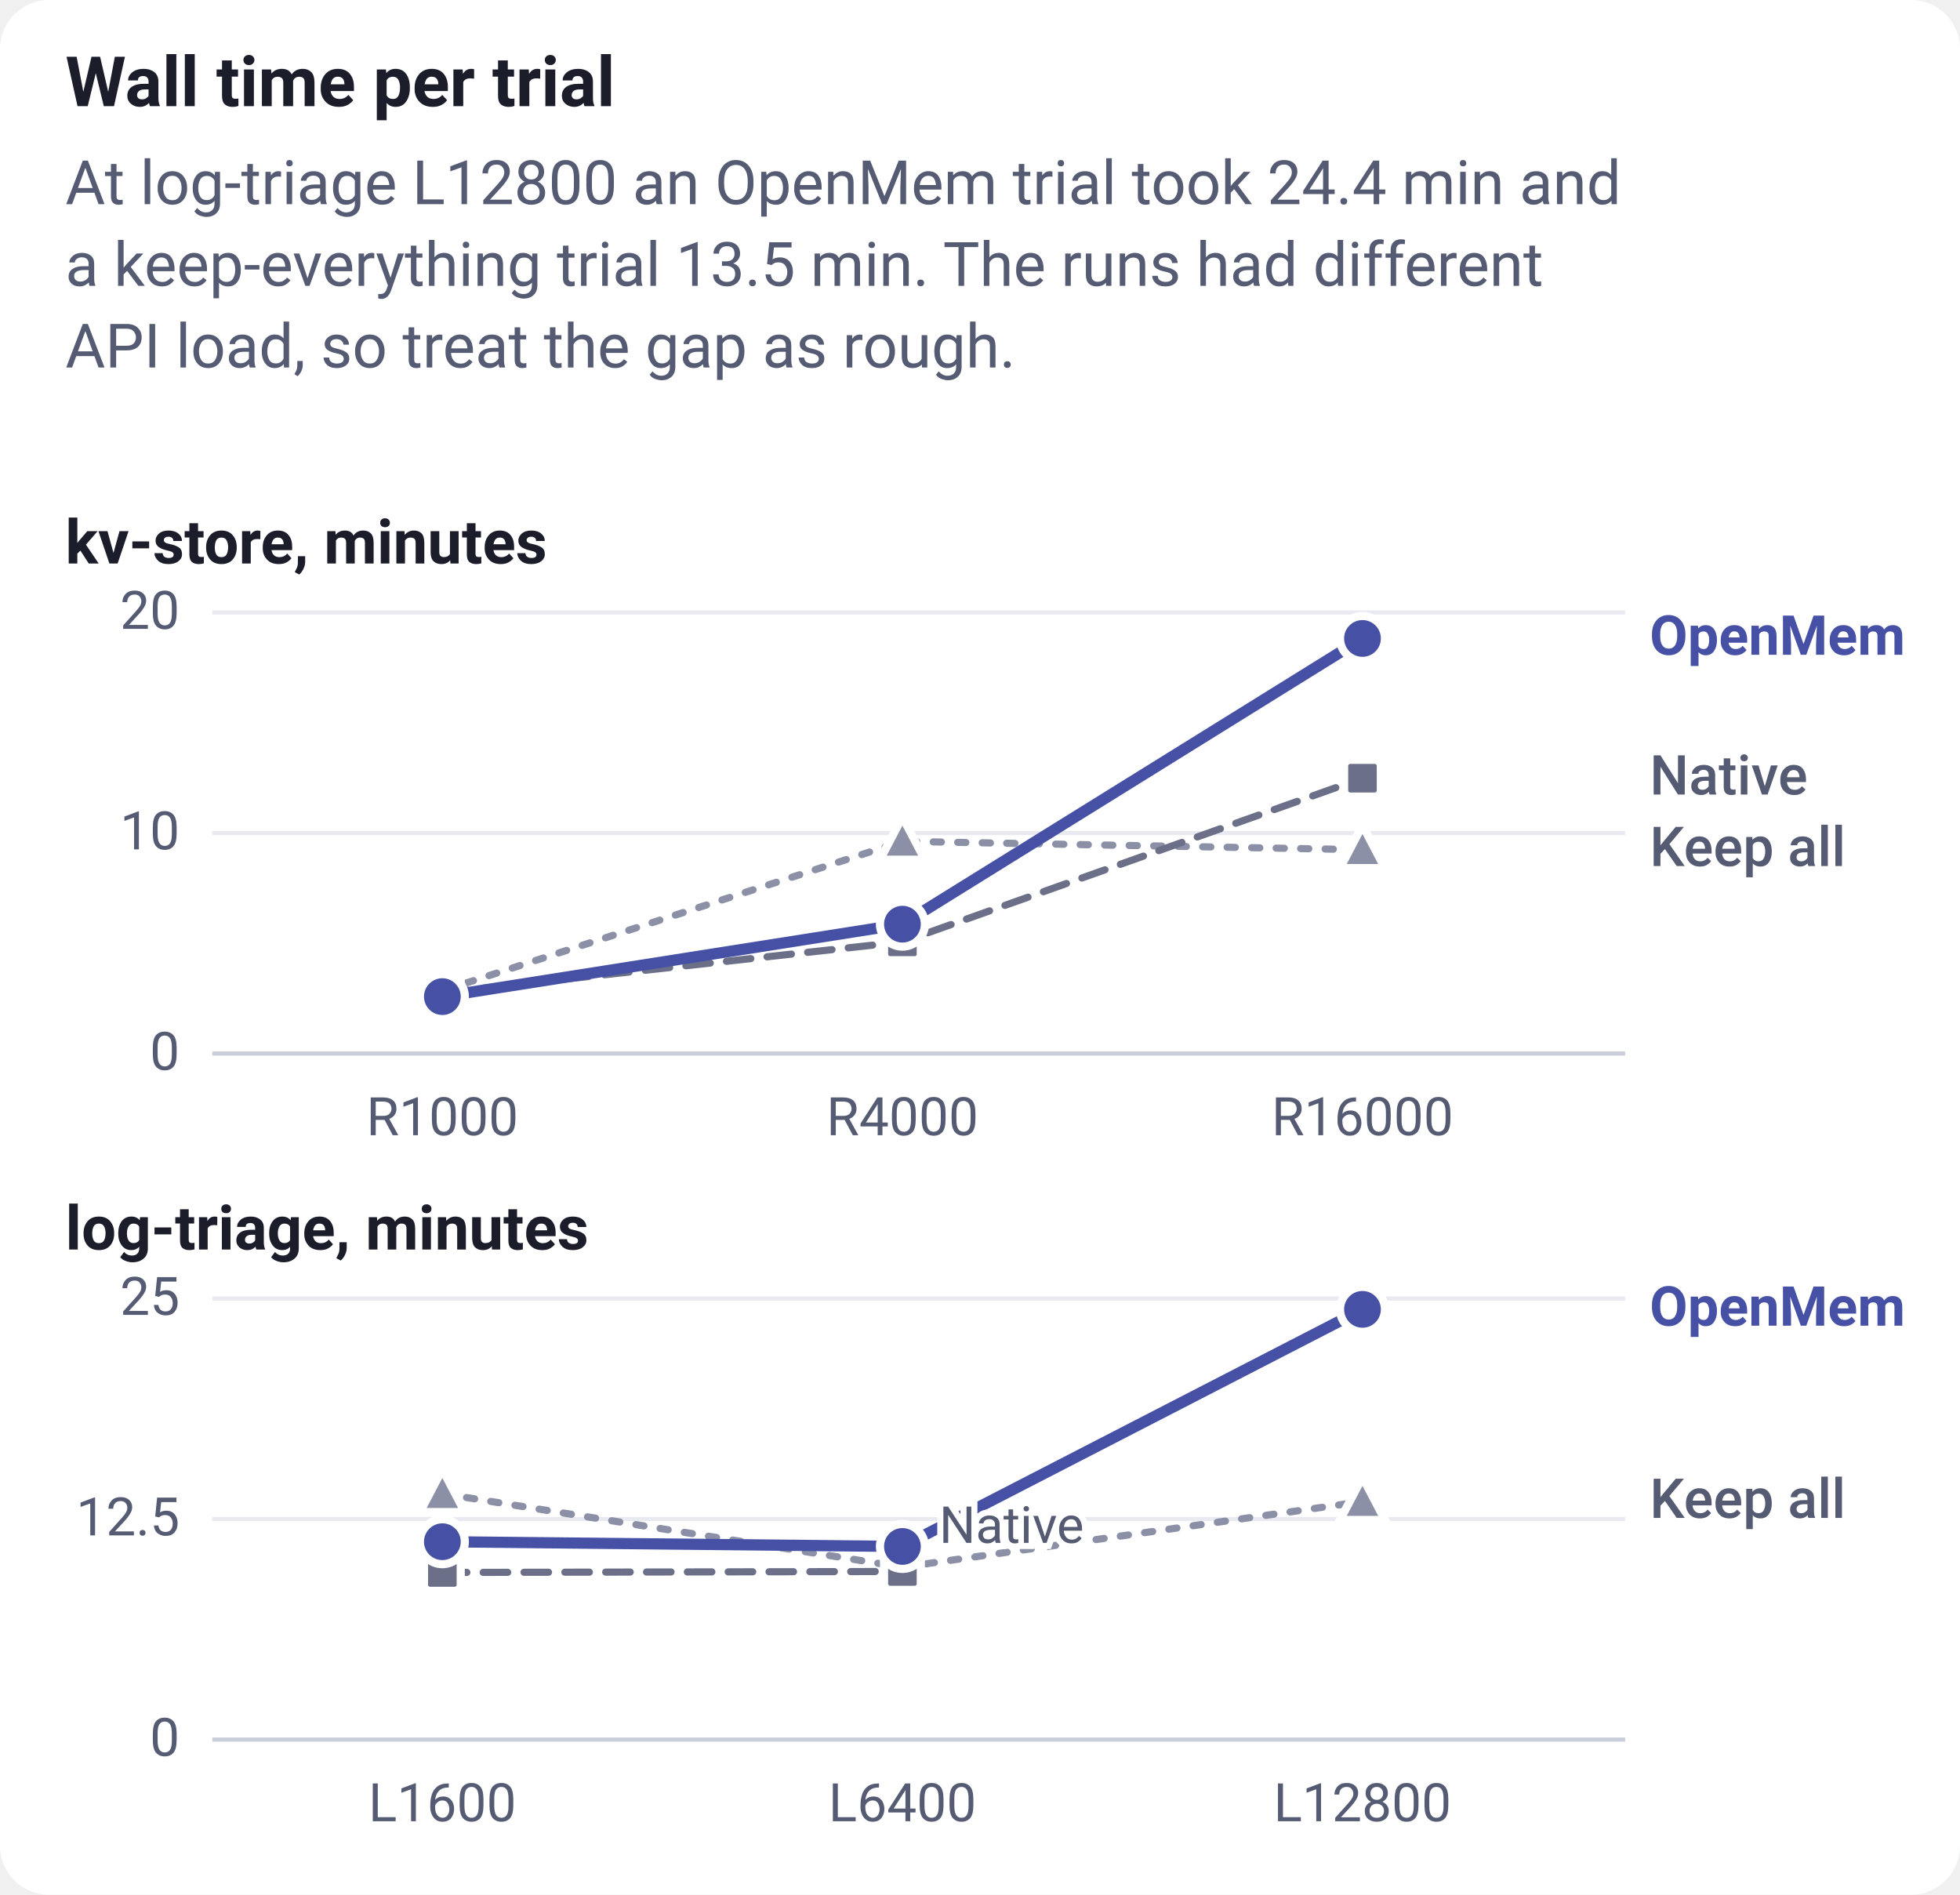
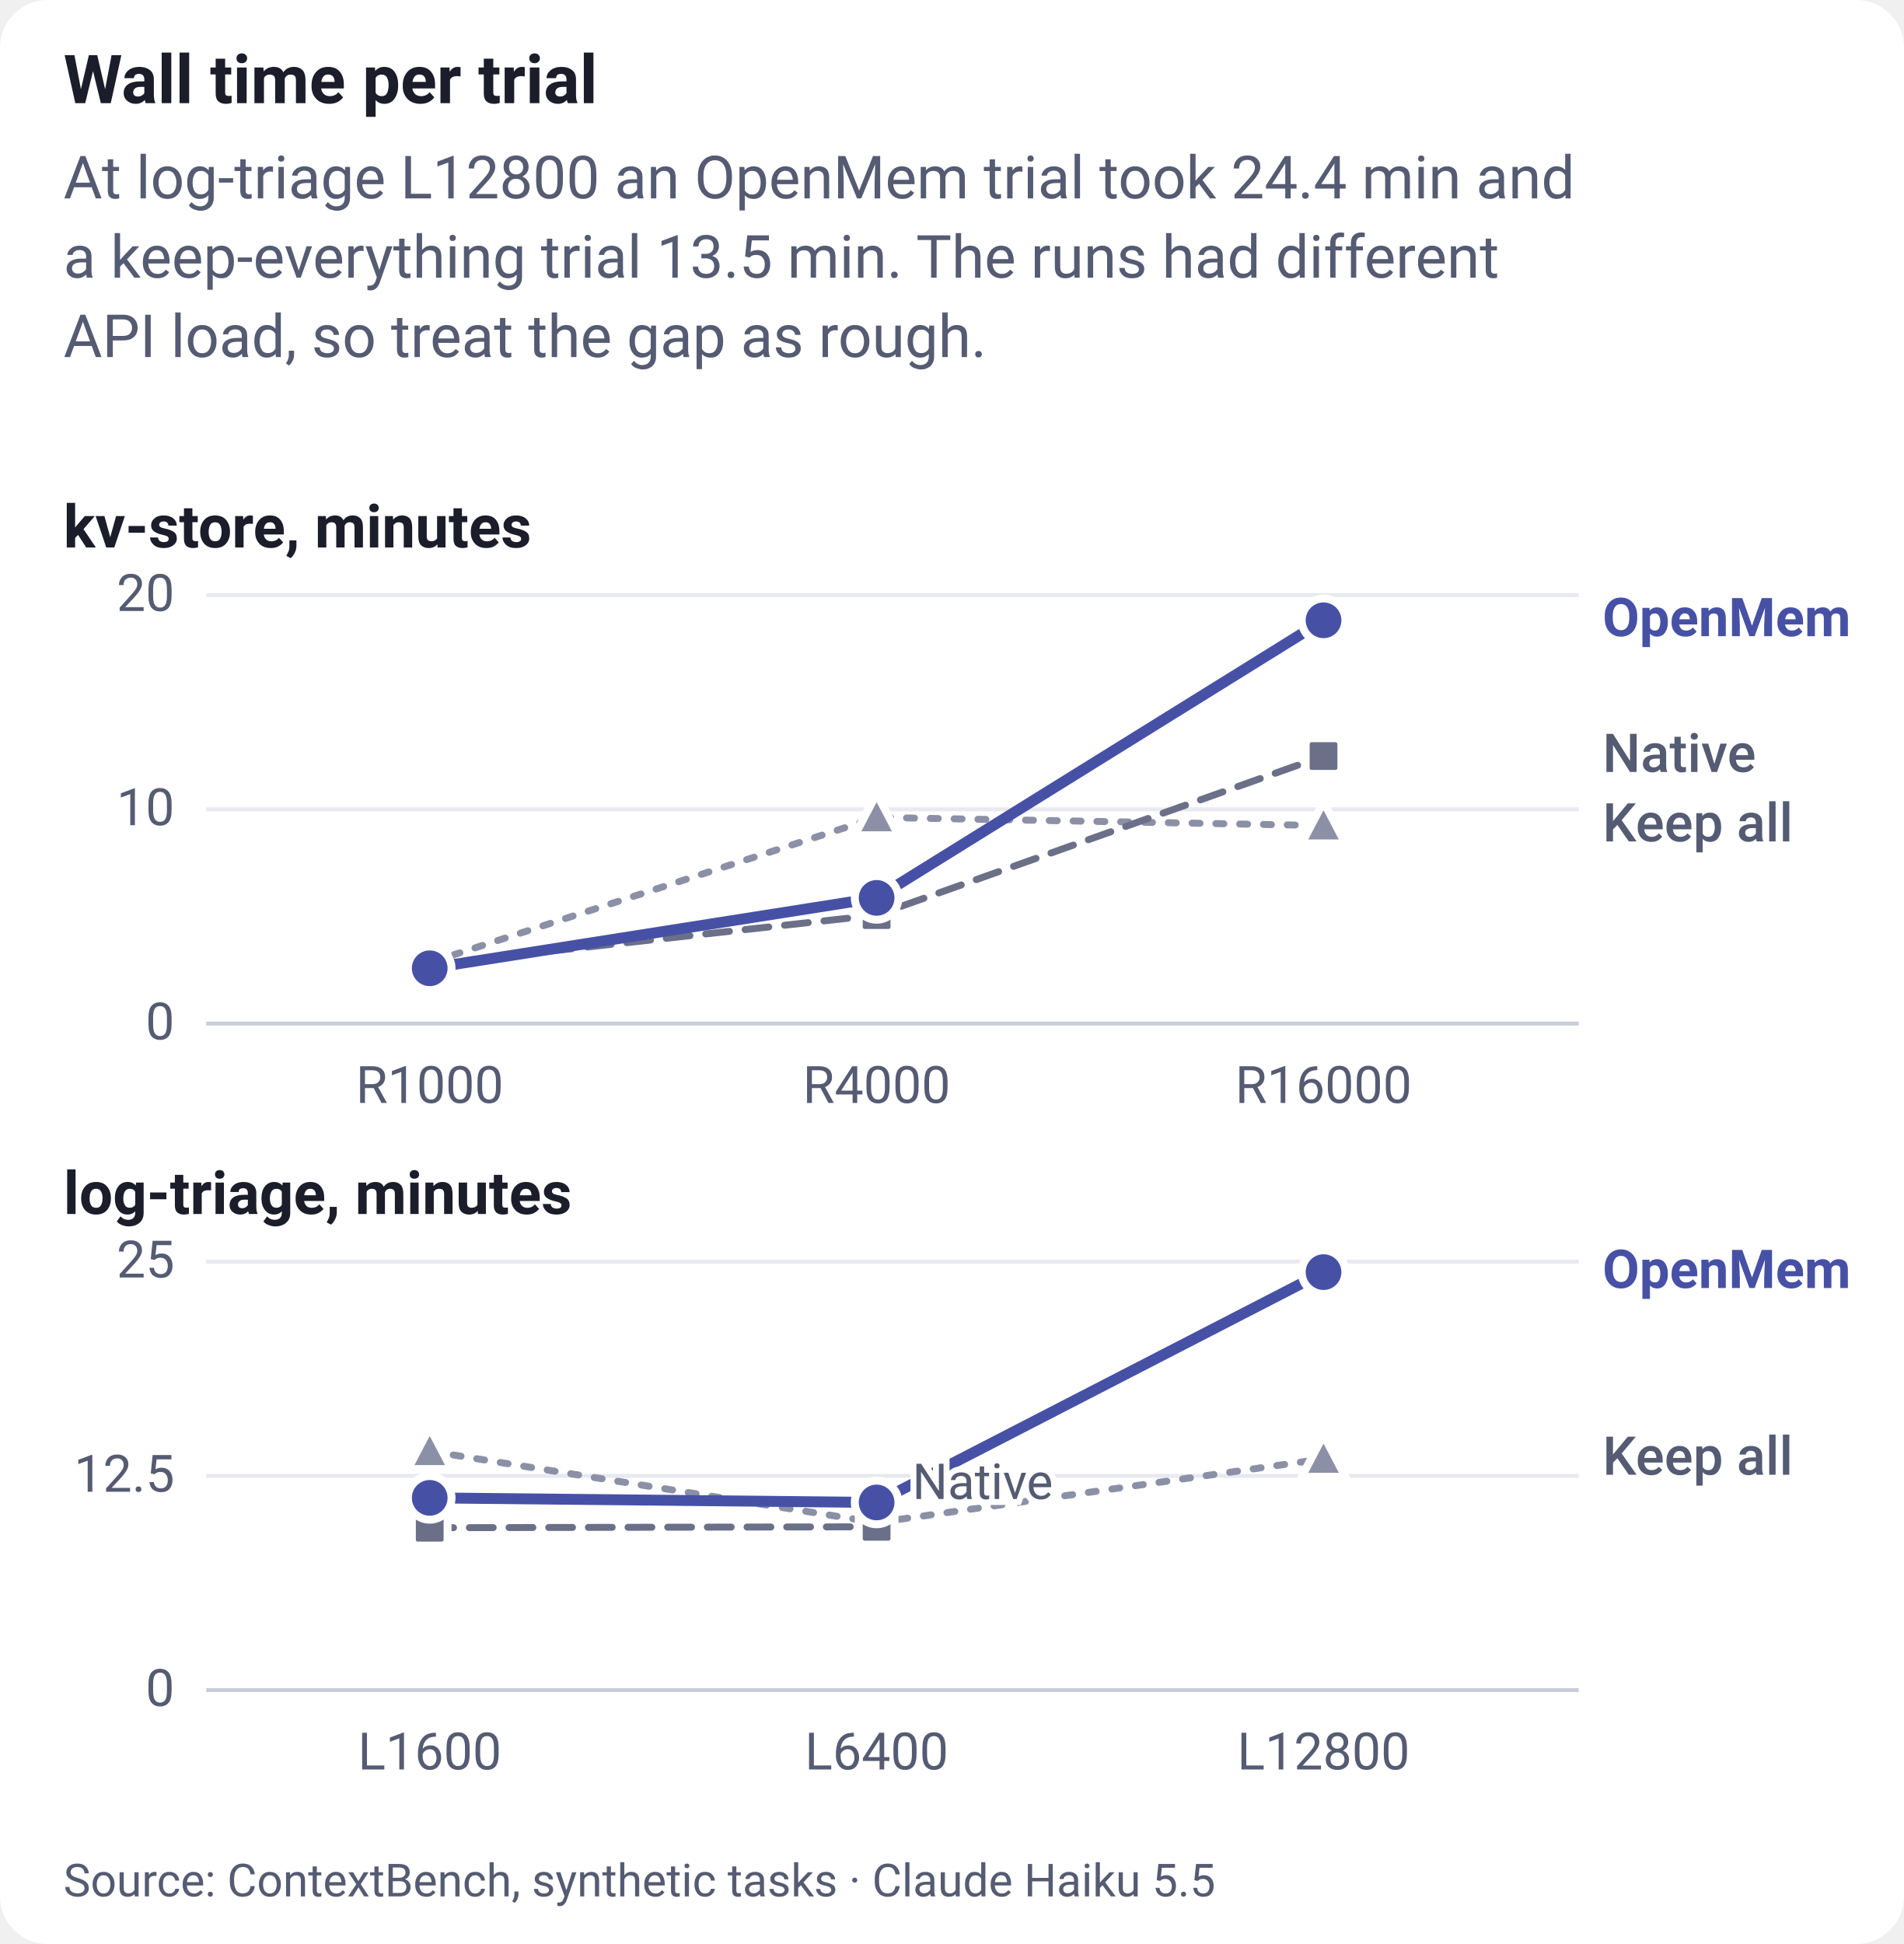
- <svg xmlns="http://www.w3.org/2000/svg" viewBox="0 0 480 464" width="480" height="464" role="img" aria-label="Wall time per trial" font-family="'DM Sans', system-ui, -apple-system, 'Segoe UI', Roboto, sans-serif">
-   <rect width="480" height="464" rx="12" fill="#ffffff" />
+ <svg xmlns="http://www.w3.org/2000/svg" viewBox="0 0 480 490" width="480" height="490" role="img" aria-label="Wall time per trial" font-family="'DM Sans', system-ui, -apple-system, 'Segoe UI', Roboto, sans-serif">
+   <rect width="480" height="490" rx="12" fill="#ffffff" />
  <text x="16" y="26" font-size="17" font-weight="700" fill="#1b1d2a">Wall time per trial</text>
  <text x="16" y="50" font-size="15" fill="#555b72">At log-triage L12800 an OpenMem trial took 24.4 min and</text>
  <text x="16" y="70" font-size="15" fill="#555b72">a keep-everything trial 13.5 min. The runs had different</text>
  <text x="16" y="90" font-size="15" fill="#555b72">API load, so treat the gap as rough.</text>
  <text x="16" y="138" font-size="15" font-weight="700" fill="#1b1d2a">kv-store, minutes</text>
  <line x1="52" x2="398" y1="258" y2="258" stroke="#c9ccda" stroke-width="1" />
  <text x="44" y="262" font-size="13" text-anchor="end" fill="#555b72">0</text>
  <line x1="52" x2="398" y1="204" y2="204" stroke="#e8e9f1" stroke-width="1" />
  <text x="44" y="208" font-size="13" text-anchor="end" fill="#555b72">10</text>
  <line x1="52" x2="398" y1="150" y2="150" stroke="#e8e9f1" stroke-width="1" />
  <text x="44" y="154" font-size="13" text-anchor="end" fill="#555b72">20</text>
  <text x="108.333" y="278" font-size="13" text-anchor="middle" fill="#555b72">R1000</text>
  <text x="221" y="278" font-size="13" text-anchor="middle" fill="#555b72">R4000</text>
  <text x="333.667" y="278" font-size="13" text-anchor="middle" fill="#555b72">R16000</text>
  <polyline points="108.333,242.628 221,206.036 333.667,208.085" fill="none" stroke="#8b90a6" stroke-width="1.75" stroke-dasharray="2 4" stroke-linecap="round" stroke-linejoin="round" />
  <path d="M108.333 236.628 L113.833 247.128 L102.833 247.128 Z" fill="#8b90a6" stroke="#ffffff" stroke-width="2" />
  <path d="M221 200.036 L226.5 210.536 L215.5 210.536 Z" fill="#8b90a6" stroke="#ffffff" stroke-width="2" />
  <path d="M333.667 202.085 L339.167 212.585 L328.167 212.585 Z" fill="#8b90a6" stroke="#ffffff" stroke-width="2" />
  <polyline points="108.333,243.091 221,230.653 333.667,190.57" fill="none" stroke="#6b7088" stroke-width="1.75" stroke-dasharray="6 4" stroke-linecap="round" stroke-linejoin="round" />
  <rect x="103.833" y="238.591" width="9" height="9" rx="1.5" fill="#6b7088" stroke="#ffffff" stroke-width="2" />
  <rect x="216.5" y="226.153" width="9" height="9" rx="1.5" fill="#6b7088" stroke="#ffffff" stroke-width="2" />
  <rect x="329.167" y="186.07" width="9" height="9" rx="1.5" fill="#6b7088" stroke="#ffffff" stroke-width="2" />
  <polyline points="108.333,244.06 221,226.321 333.667,156.349" fill="none" stroke="#4651a6" stroke-width="2.75" stroke-linecap="round" stroke-linejoin="round" />
  <circle cx="108.333" cy="244.06" r="5.5" fill="#4651a6" stroke="#ffffff" stroke-width="2" />
  <circle cx="221" cy="226.321" r="5.5" fill="#4651a6" stroke="#ffffff" stroke-width="2" />
  <circle cx="333.667" cy="156.349" r="5.5" fill="#4651a6" stroke="#ffffff" stroke-width="2" />
  <text x="404" y="160.349" font-size="13.5" font-weight="700" fill="#4651a6">OpenMem</text>
  <text x="404" y="194.57" font-size="13.5" font-weight="500" fill="#555b72">Native</text>
  <text x="404" y="212.085" font-size="13.5" font-weight="500" fill="#555b72">Keep all</text>
  <text x="16" y="306" font-size="15" font-weight="700" fill="#1b1d2a">log-triage, minutes</text>
  <line x1="52" x2="398" y1="426" y2="426" stroke="#c9ccda" stroke-width="1" />
  <text x="44" y="430" font-size="13" text-anchor="end" fill="#555b72">0</text>
  <line x1="52" x2="398" y1="372" y2="372" stroke="#e8e9f1" stroke-width="1" />
  <text x="44" y="376" font-size="13" text-anchor="end" fill="#555b72">12.5</text>
  <line x1="52" x2="398" y1="318" y2="318" stroke="#e8e9f1" stroke-width="1" />
  <text x="44" y="322" font-size="13" text-anchor="end" fill="#555b72">25</text>
  <text x="108.333" y="446" font-size="13" text-anchor="middle" fill="#555b72">L1600</text>
  <text x="221" y="446" font-size="13" text-anchor="middle" fill="#555b72">L6400</text>
  <text x="333.667" y="446" font-size="13" text-anchor="middle" fill="#555b72">L12800</text>
  <polyline points="108.333,365.786 221,383.787 333.667,367.719" fill="none" stroke="#8b90a6" stroke-width="1.75" stroke-dasharray="2 4" stroke-linecap="round" stroke-linejoin="round" />
  <path d="M108.333 359.786 L113.833 370.286 L102.833 370.286 Z" fill="#8b90a6" stroke="#ffffff" stroke-width="2" />
  <path d="M221 377.787 L226.5 388.287 L215.5 388.287 Z" fill="#8b90a6" stroke="#ffffff" stroke-width="2" />
  <path d="M333.667 361.719 L339.167 372.219 L328.167 372.219 Z" fill="#8b90a6" stroke="#ffffff" stroke-width="2" />
  <polyline points="108.333,385.079 221,384.836" fill="none" stroke="#6b7088" stroke-width="1.75" stroke-dasharray="6 4" stroke-linecap="round" stroke-linejoin="round" />
  <rect x="103.833" y="380.579" width="9" height="9" rx="1.5" fill="#6b7088" stroke="#ffffff" stroke-width="2" />
  <rect x="216.5" y="380.336" width="9" height="9" rx="1.5" fill="#6b7088" stroke="#ffffff" stroke-width="2" />
  <polyline points="108.333,377.549 221,378.707 333.667,320.648" fill="none" stroke="#4651a6" stroke-width="2.75" stroke-linecap="round" stroke-linejoin="round" />
  <circle cx="108.333" cy="377.549" r="5.5" fill="#4651a6" stroke="#ffffff" stroke-width="2" />
  <circle cx="221" cy="378.707" r="5.5" fill="#4651a6" stroke="#ffffff" stroke-width="2" />
  <circle cx="333.667" cy="320.648" r="5.5" fill="#4651a6" stroke="#ffffff" stroke-width="2" />
  <text x="404" y="324.648" font-size="13.5" font-weight="700" fill="#4651a6">OpenMem</text>
  <text x="404" y="371.719" font-size="13.5" font-weight="500" fill="#555b72">Keep all</text>
  <text x="230" y="377.836" font-size="12.5" fill="#555b72" stroke="#ffffff" stroke-width="3" paint-order="stroke">Native</text>
+   <text x="16" y="478" font-size="11.5" fill="#555b72">Source: ContextBench, synthetic tasks · Claude Haiku 5.5</text>
</svg>
